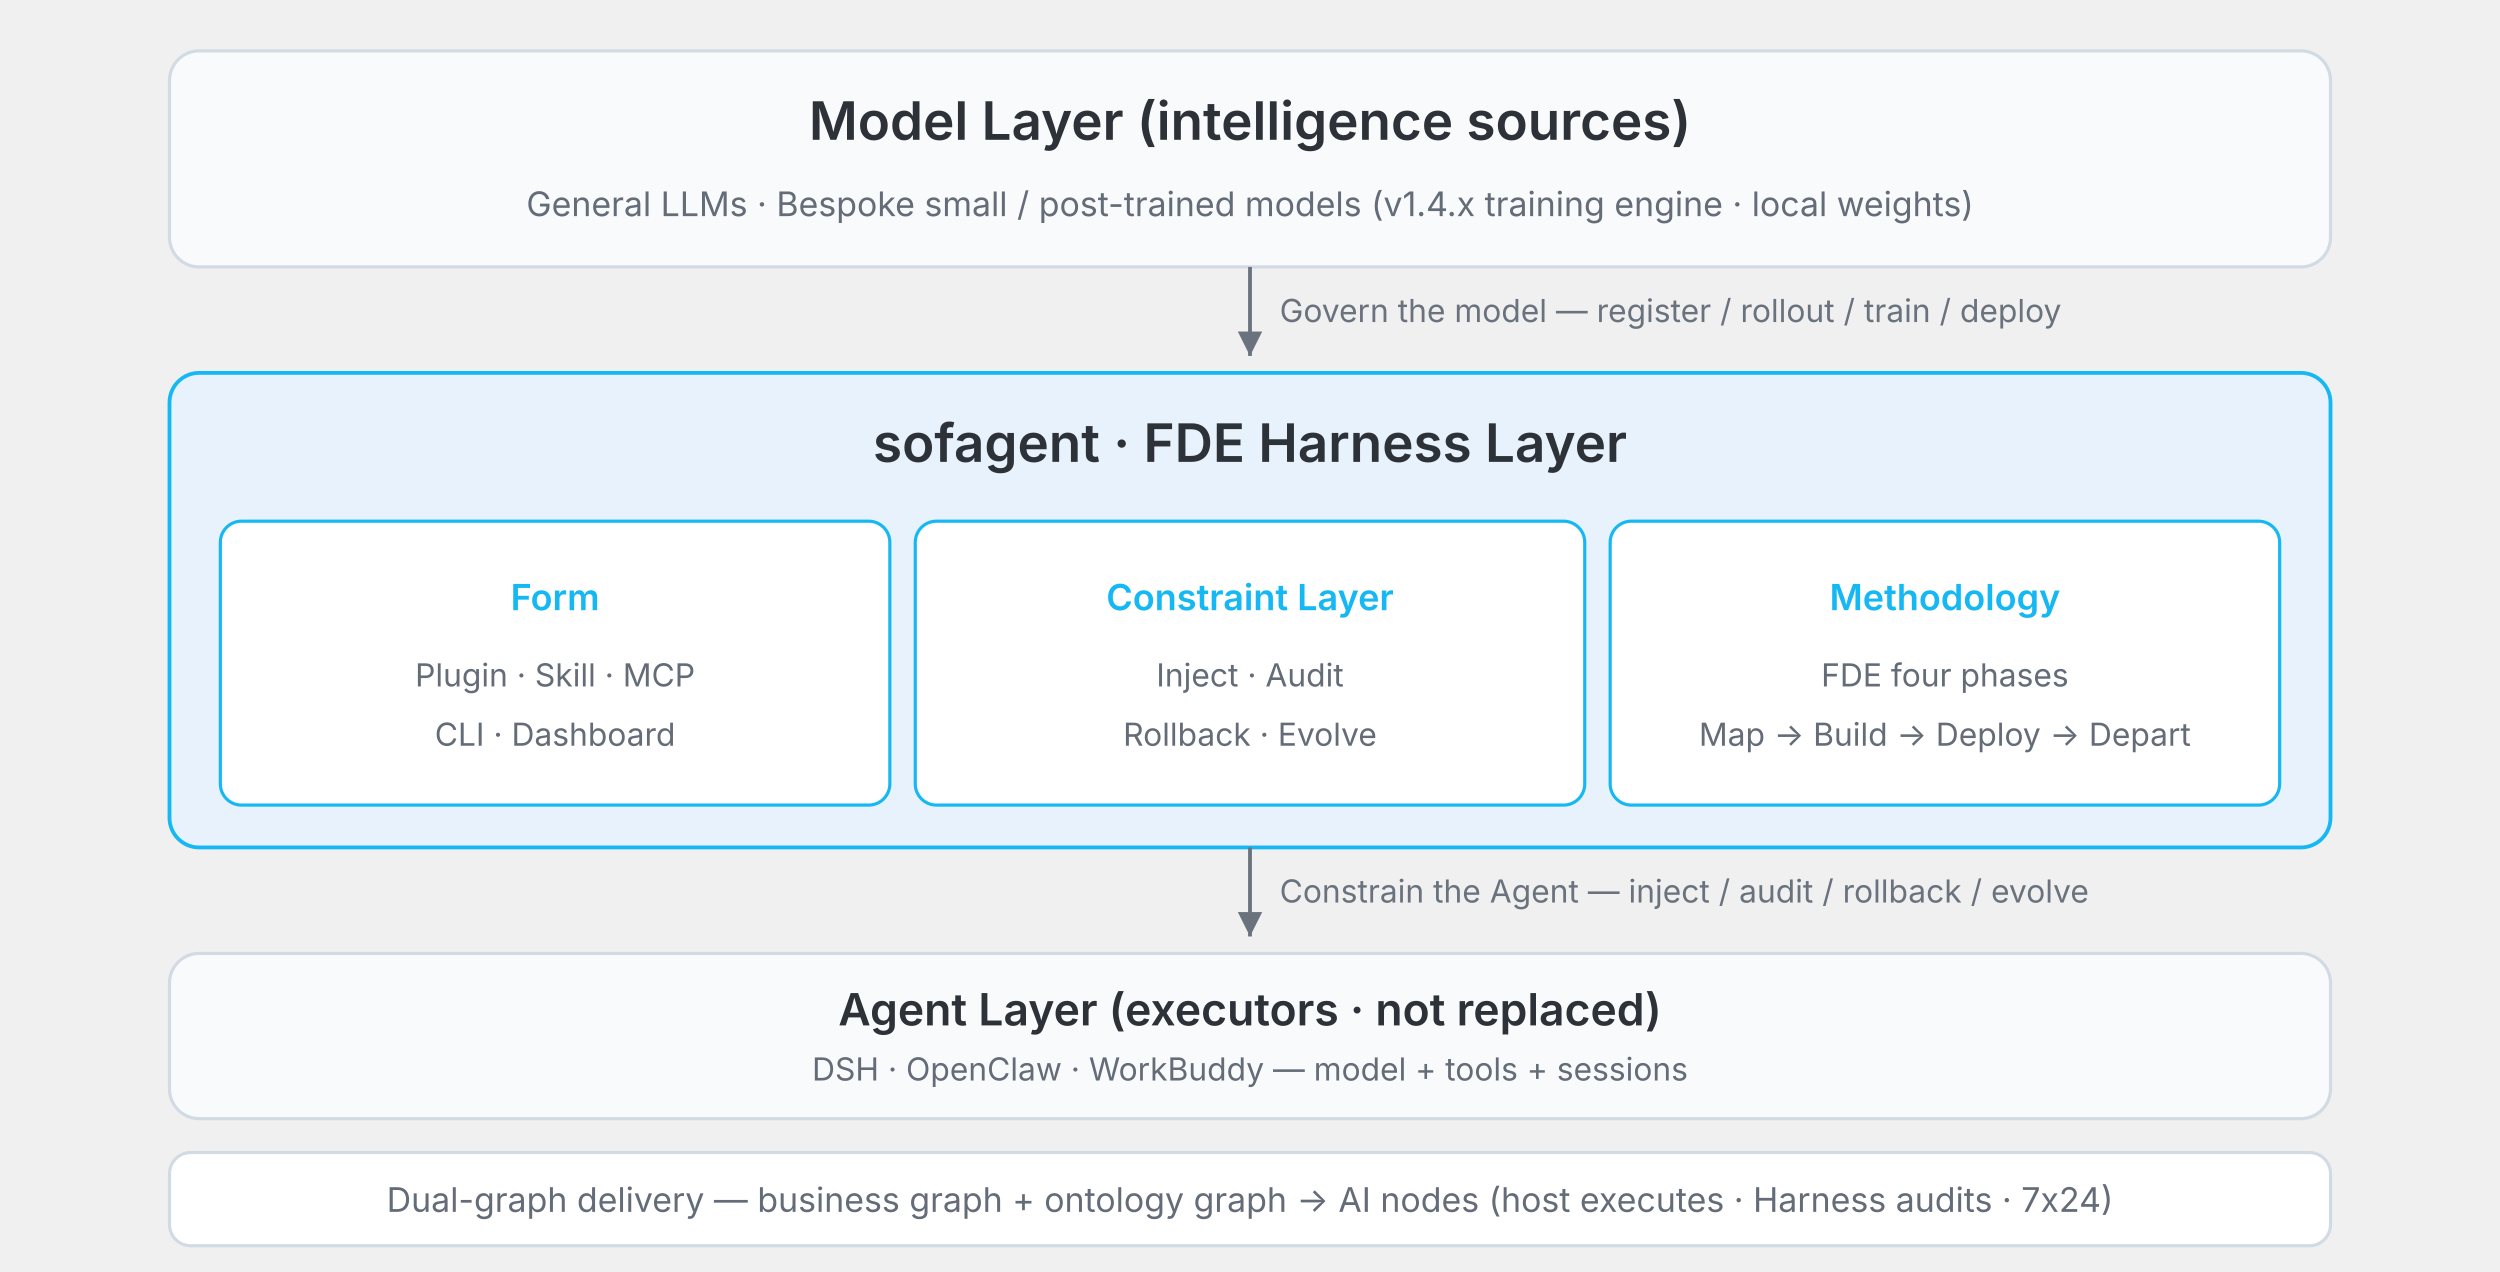
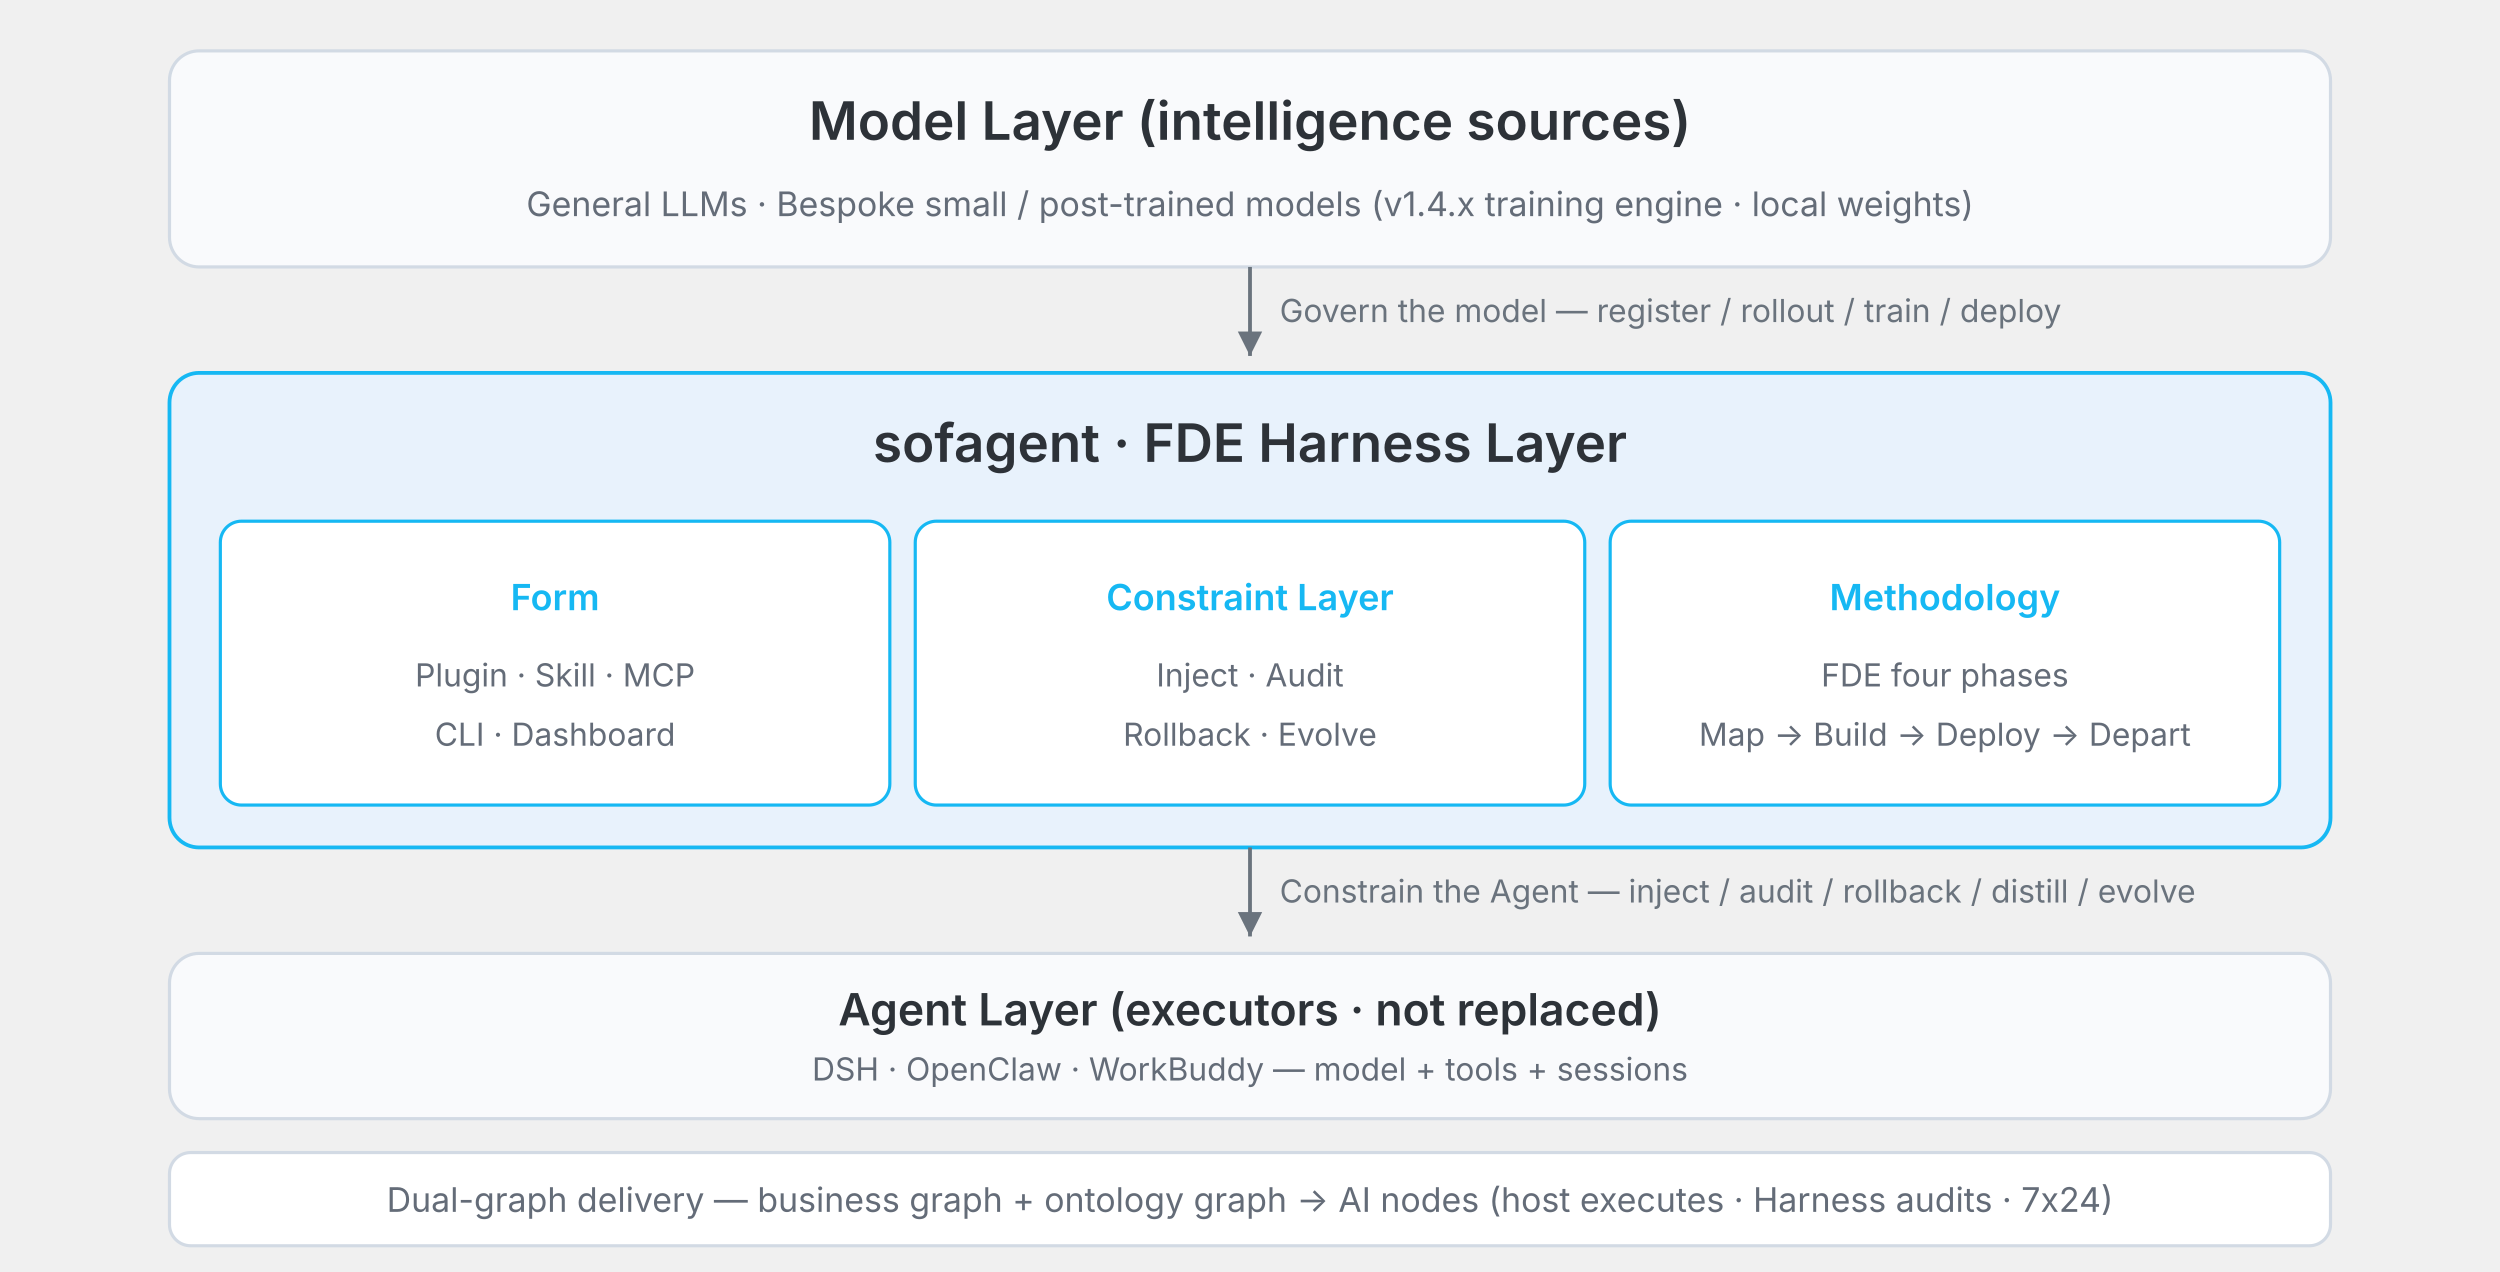
<svg xmlns="http://www.w3.org/2000/svg" width="1180" height="600" viewBox="0 0 1180 600" font-family="-apple-system, 'PingFang SC', 'Hiragino Sans GB', 'Microsoft YaHei', sans-serif">
  <defs>
    <marker id="arre" viewBox="0 0 10 10" refX="8" refY="5" markerWidth="8" markerHeight="8" orient="auto-start-reverse">
      <path d="M 0 1 L 8 5 L 0 9 z" fill="#6A737D" />
    </marker>
  </defs>
  <rect x="80" y="24" width="1020" height="102" rx="14" fill="#F9FAFC" stroke="#D2DAE4" stroke-width="1.5" />
  <text x="590" y="66" text-anchor="middle" font-size="25" font-weight="600" fill="#2D3238">Model Layer (intelligence sources)</text>
  <text x="590" y="102" text-anchor="middle" font-size="16" fill="#646C78">General LLMs · Bespoke small / post-trained models (v1.4.x training engine · local weights)</text>
  <line x1="590" y1="126" x2="590" y2="168" stroke="#6A737D" stroke-width="1.8" marker-end="url(#arre)" />
  <text x="604" y="152" text-anchor="start" font-size="15" fill="#6A737D">Govern the model — register / rollout / train / deploy</text>
  <rect x="80" y="176" width="1020" height="224" rx="14" fill="#E8F2FC" stroke="#16B8F3" stroke-width="1.8" />
  <text x="590" y="218" text-anchor="middle" font-size="25" font-weight="600" fill="#2D3238">sofagent · FDE Harness Layer</text>
  <rect x="104" y="246" width="316" height="134" rx="10" fill="#FFFFFF" stroke="#16B8F3" stroke-width="1.5" />
  <text x="262" y="288" text-anchor="middle" font-size="17" font-weight="600" fill="#16B8F3">Form</text>
  <text x="262" y="324" text-anchor="middle" font-size="15" fill="#646C78">Plugin · Skill · MCP</text>
  <text x="262" y="352" text-anchor="middle" font-size="15" fill="#646C78">CLI · Dashboard</text>
  <rect x="432" y="246" width="316" height="134" rx="10" fill="#FFFFFF" stroke="#16B8F3" stroke-width="1.5" />
  <text x="590" y="288" text-anchor="middle" font-size="17" font-weight="600" fill="#16B8F3">Constraint Layer</text>
  <text x="590" y="324" text-anchor="middle" font-size="15" fill="#646C78">Inject · Audit</text>
  <text x="590" y="352" text-anchor="middle" font-size="15" fill="#646C78">Rollback · Evolve</text>
  <rect x="760" y="246" width="316" height="134" rx="10" fill="#FFFFFF" stroke="#16B8F3" stroke-width="1.5" />
  <text x="918" y="288" text-anchor="middle" font-size="17" font-weight="600" fill="#16B8F3">Methodology</text>
  <text x="918" y="324" text-anchor="middle" font-size="15" fill="#646C78">FDE four phases</text>
  <text x="918" y="352" text-anchor="middle" font-size="15" fill="#646C78">Map → Build → Deploy → Depart</text>
  <line x1="590" y1="400" x2="590" y2="442" stroke="#6A737D" stroke-width="1.8" marker-end="url(#arre)" />
-   <text x="604" y="426" text-anchor="start" font-size="15" fill="#6A737D">Constrain the Agent — inject / audit / rollback / evolve</text>
+   <text x="604" y="426" text-anchor="start" font-size="15" fill="#6A737D">Constrain the Agent — inject / audit / rollback / distill / evolve</text>
  <rect x="80" y="450" width="1020" height="78" rx="14" fill="#F9FAFC" stroke="#D2DAE4" stroke-width="1.5" />
  <text x="590" y="484" text-anchor="middle" font-size="21" font-weight="600" fill="#2D3238">Agent Layer (executors · not replaced)</text>
  <text x="590" y="510" text-anchor="middle" font-size="15" fill="#646C78">DSH · OpenClaw · WorkBuddy — model + tools + sessions</text>
  <rect x="80" y="544" width="1020" height="44" rx="10" fill="#FFFFFF" stroke="#D2DAE4" stroke-width="1.5" />
  <text x="590" y="572" text-anchor="middle" font-size="16" fill="#646C78">Dual-graph delivery — business graph + ontology graph → AI nodes (host executes · Harness audits · 7x24)</text>
</svg>
